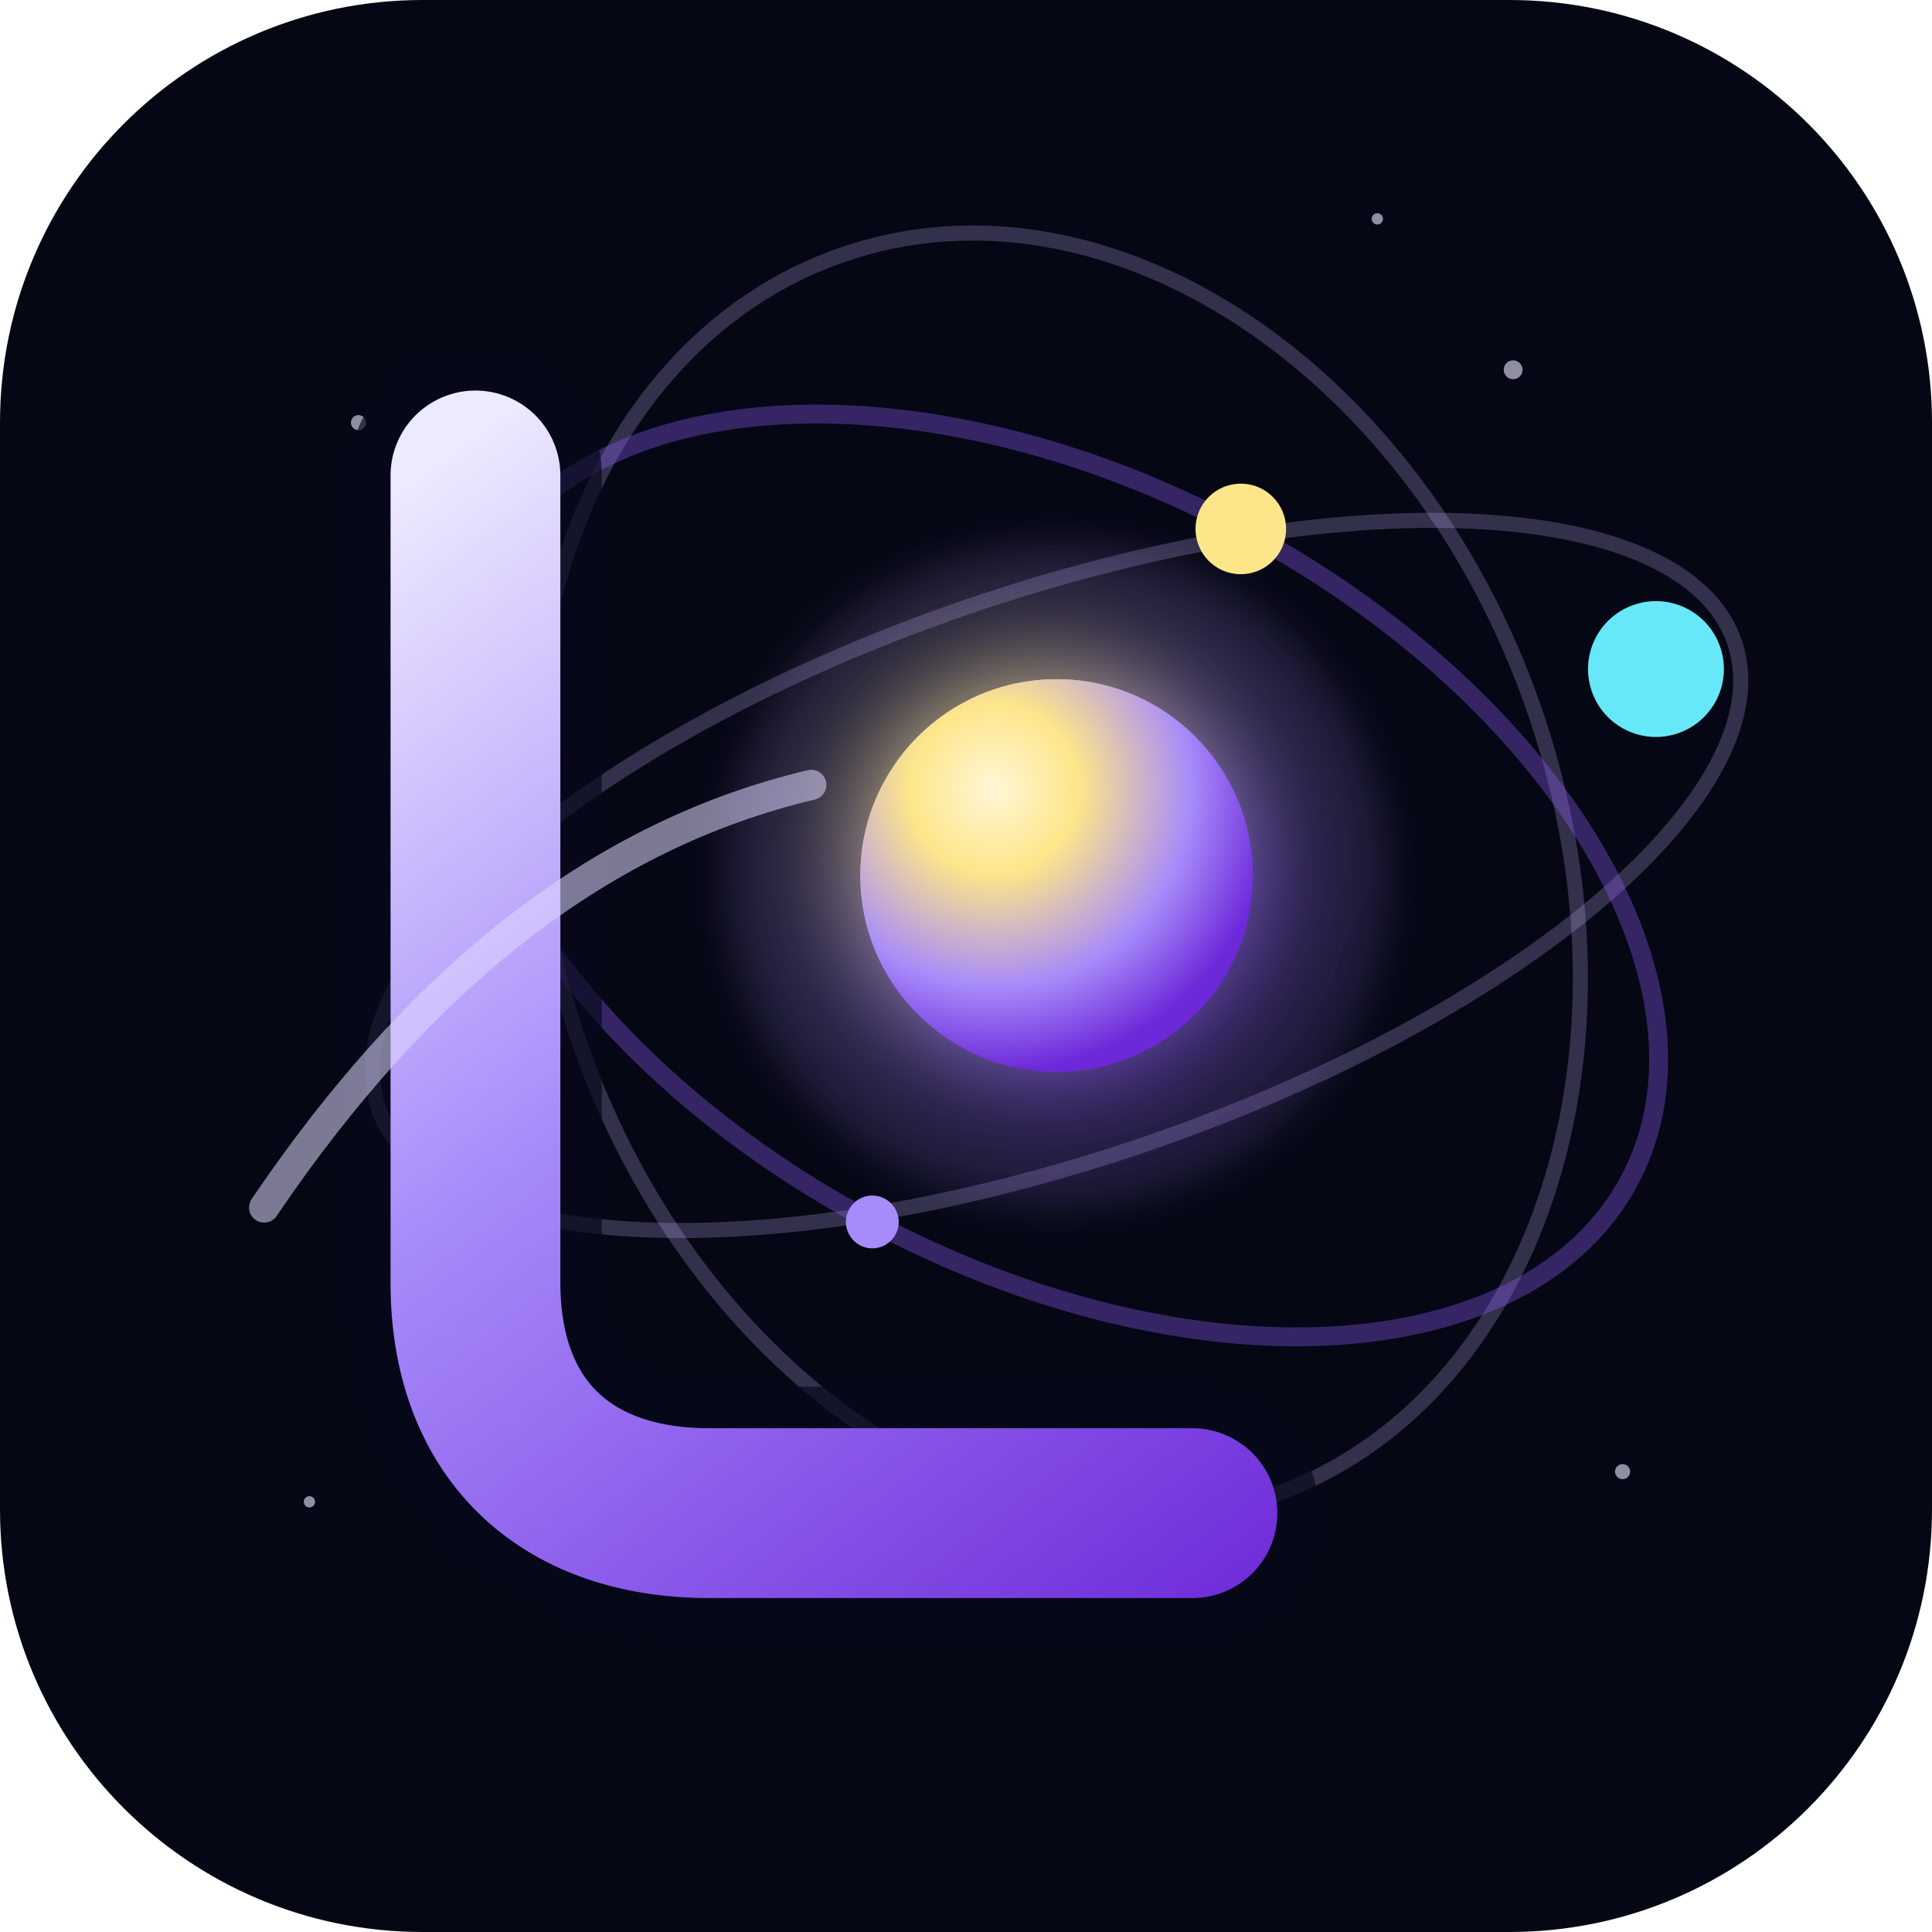
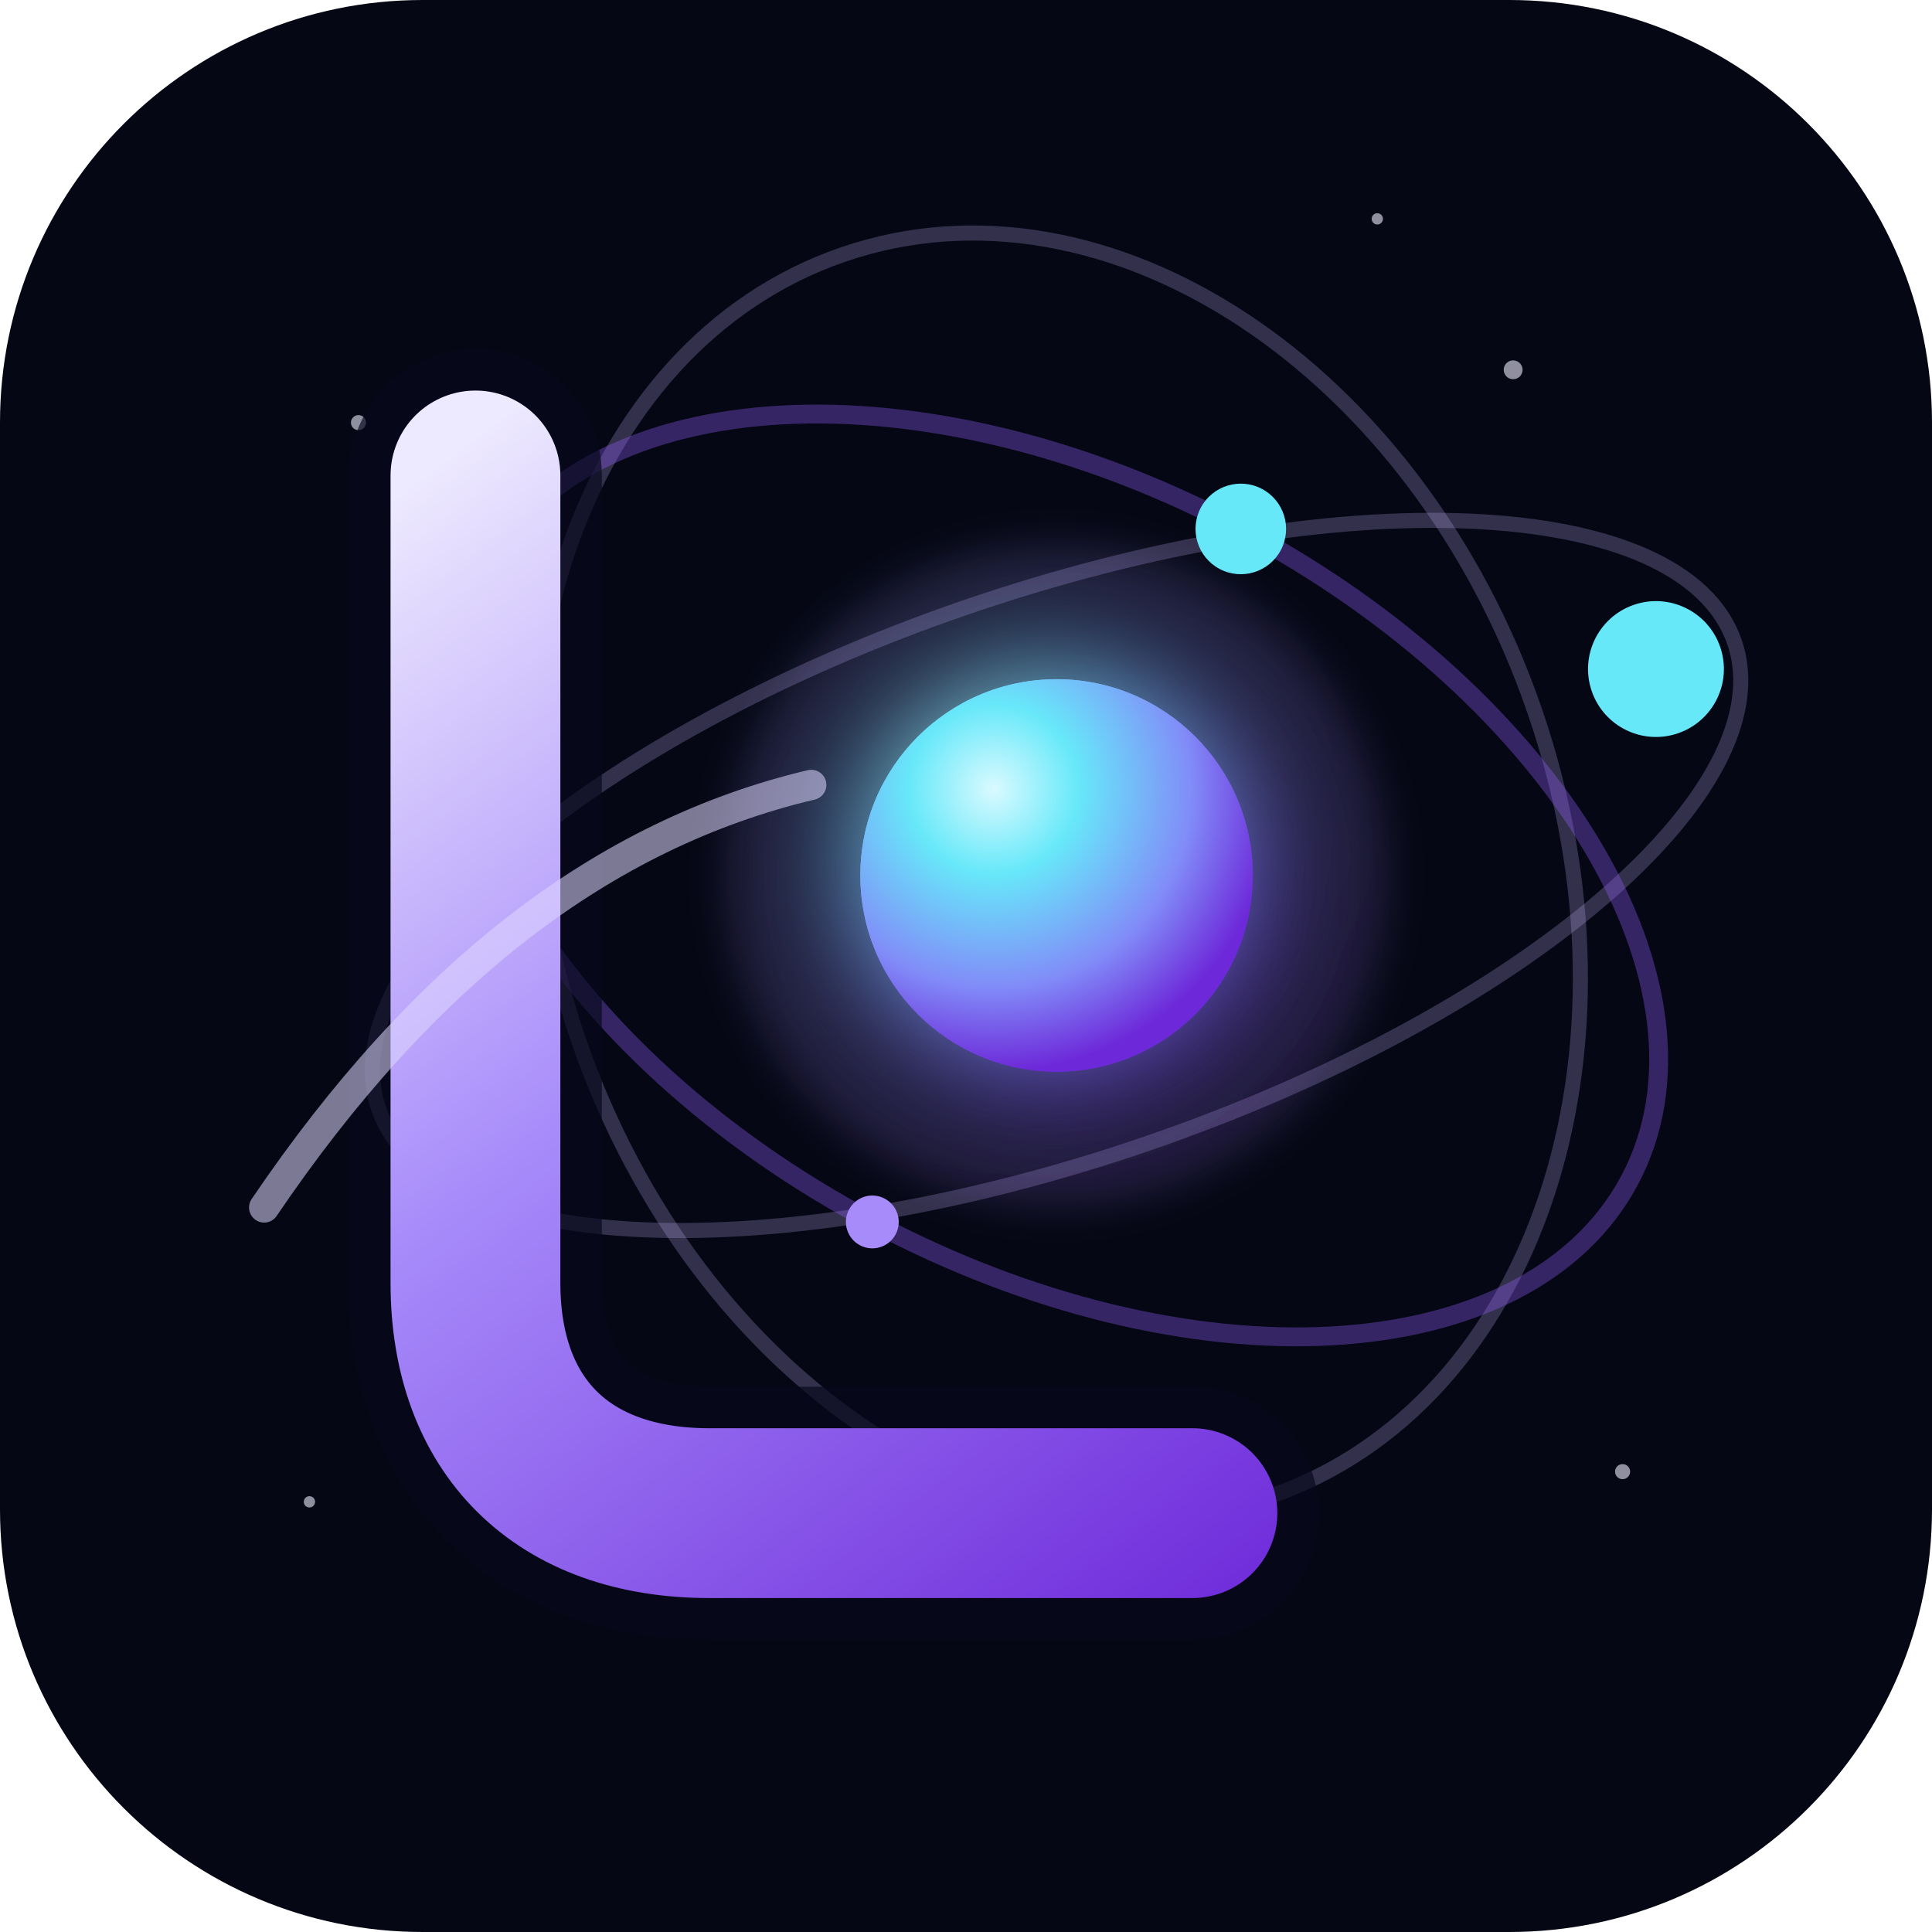
<svg xmlns="http://www.w3.org/2000/svg" viewBox="0 0 512 512" fill="none">
  <defs>
    <radialGradient id="space" cx="0" cy="0" r="1" gradientTransform="translate(256 220) rotate(90) scale(360)">
      <stop stop-color="#11183A" />
      <stop offset="1" stop-color="#040611" />
    </radialGradient>
    <radialGradient id="sun" cx="34%" cy="28%" r="72%">
-       <stop stop-color="#FFF7D6" />
-       <stop offset=".3" stop-color="#FDE68A" />
-       <stop offset=".7" stop-color="#A78BFA" />
+       <stop stop-color="#D9FAFF" />
+       <stop offset=".3" stop-color="#67E8F9" />
+       <stop offset=".7" stop-color="#818CF8" />
      <stop offset="1" stop-color="#6D28D9" />
    </radialGradient>
    <linearGradient id="mark" x1="120" y1="120" x2="350" y2="420" gradientUnits="userSpaceOnUse">
      <stop stop-color="#EDE9FE" />
      <stop offset=".42" stop-color="#A78BFA" />
      <stop offset="1" stop-color="#6D28D9" />
    </linearGradient>
    <filter id="glow" x="-100%" y="-100%" width="300%" height="300%">
      <feGaussianBlur stdDeviation="18" result="blur" />
      <feMerge>
        <feMergeNode in="blur" />
        <feMergeNode in="SourceGraphic" />
      </feMerge>
    </filter>
    <filter id="soft" x="-100%" y="-100%" width="300%" height="300%">
      <feGaussianBlur stdDeviation="5" />
    </filter>
  </defs>
  <rect width="512" height="512" rx="112" fill="url(#space)" />
  <g fill="#EDE9FE" opacity=".6">
    <circle cx="95" cy="112" r="2" />
    <circle cx="401" cy="98" r="2.5" />
    <circle cx="430" cy="390" r="2" />
    <circle cx="82" cy="398" r="1.5" />
    <circle cx="365" cy="58" r="1.5" />
  </g>
  <g transform="rotate(-19 280 232)" stroke="#C4B5FD" stroke-opacity=".24" stroke-width="4">
    <ellipse cx="280" cy="232" rx="190" ry="75" />
    <ellipse cx="280" cy="232" rx="134" ry="174" />
  </g>
  <ellipse cx="280" cy="232" rx="172" ry="104" transform="rotate(28 280 232)" stroke="#8B5CF6" stroke-opacity=".36" stroke-width="5" />
  <circle cx="280" cy="232" r="88" fill="#A78BFA" opacity=".15" filter="url(#soft)" />
  <circle cx="280" cy="232" r="52" fill="url(#sun)" filter="url(#glow)" />
  <circle cx="280" cy="232" r="52" fill="url(#sun)" />
  <g transform="rotate(-19 280 232)">
    <circle cx="448" cy="232" r="18" fill="#67E8F9" />
    <circle cx="110" cy="232" r="10" fill="#C4B5FD" />
  </g>
  <g transform="rotate(28 280 232)">
-     <circle cx="280" cy="128" r="12" fill="#FDE68A" />
+     <circle cx="280" cy="128" r="12" fill="#67E8F9" />
    <circle cx="280" cy="336" r="7" fill="#A78BFA" />
  </g>
  <path d="M126 126v214c0 38 23 61 62 61h128" stroke="#070A1C" stroke-opacity=".68" stroke-width="67" stroke-linecap="round" stroke-linejoin="round" />
  <path d="M126 126v214c0 38 23 61 62 61h128" stroke="url(#mark)" stroke-width="45" stroke-linecap="round" stroke-linejoin="round" />
  <path d="M70 320c42-62 90-99 145-112" stroke="#DDD6FE" stroke-opacity=".55" stroke-width="8" stroke-linecap="round" />
</svg>
